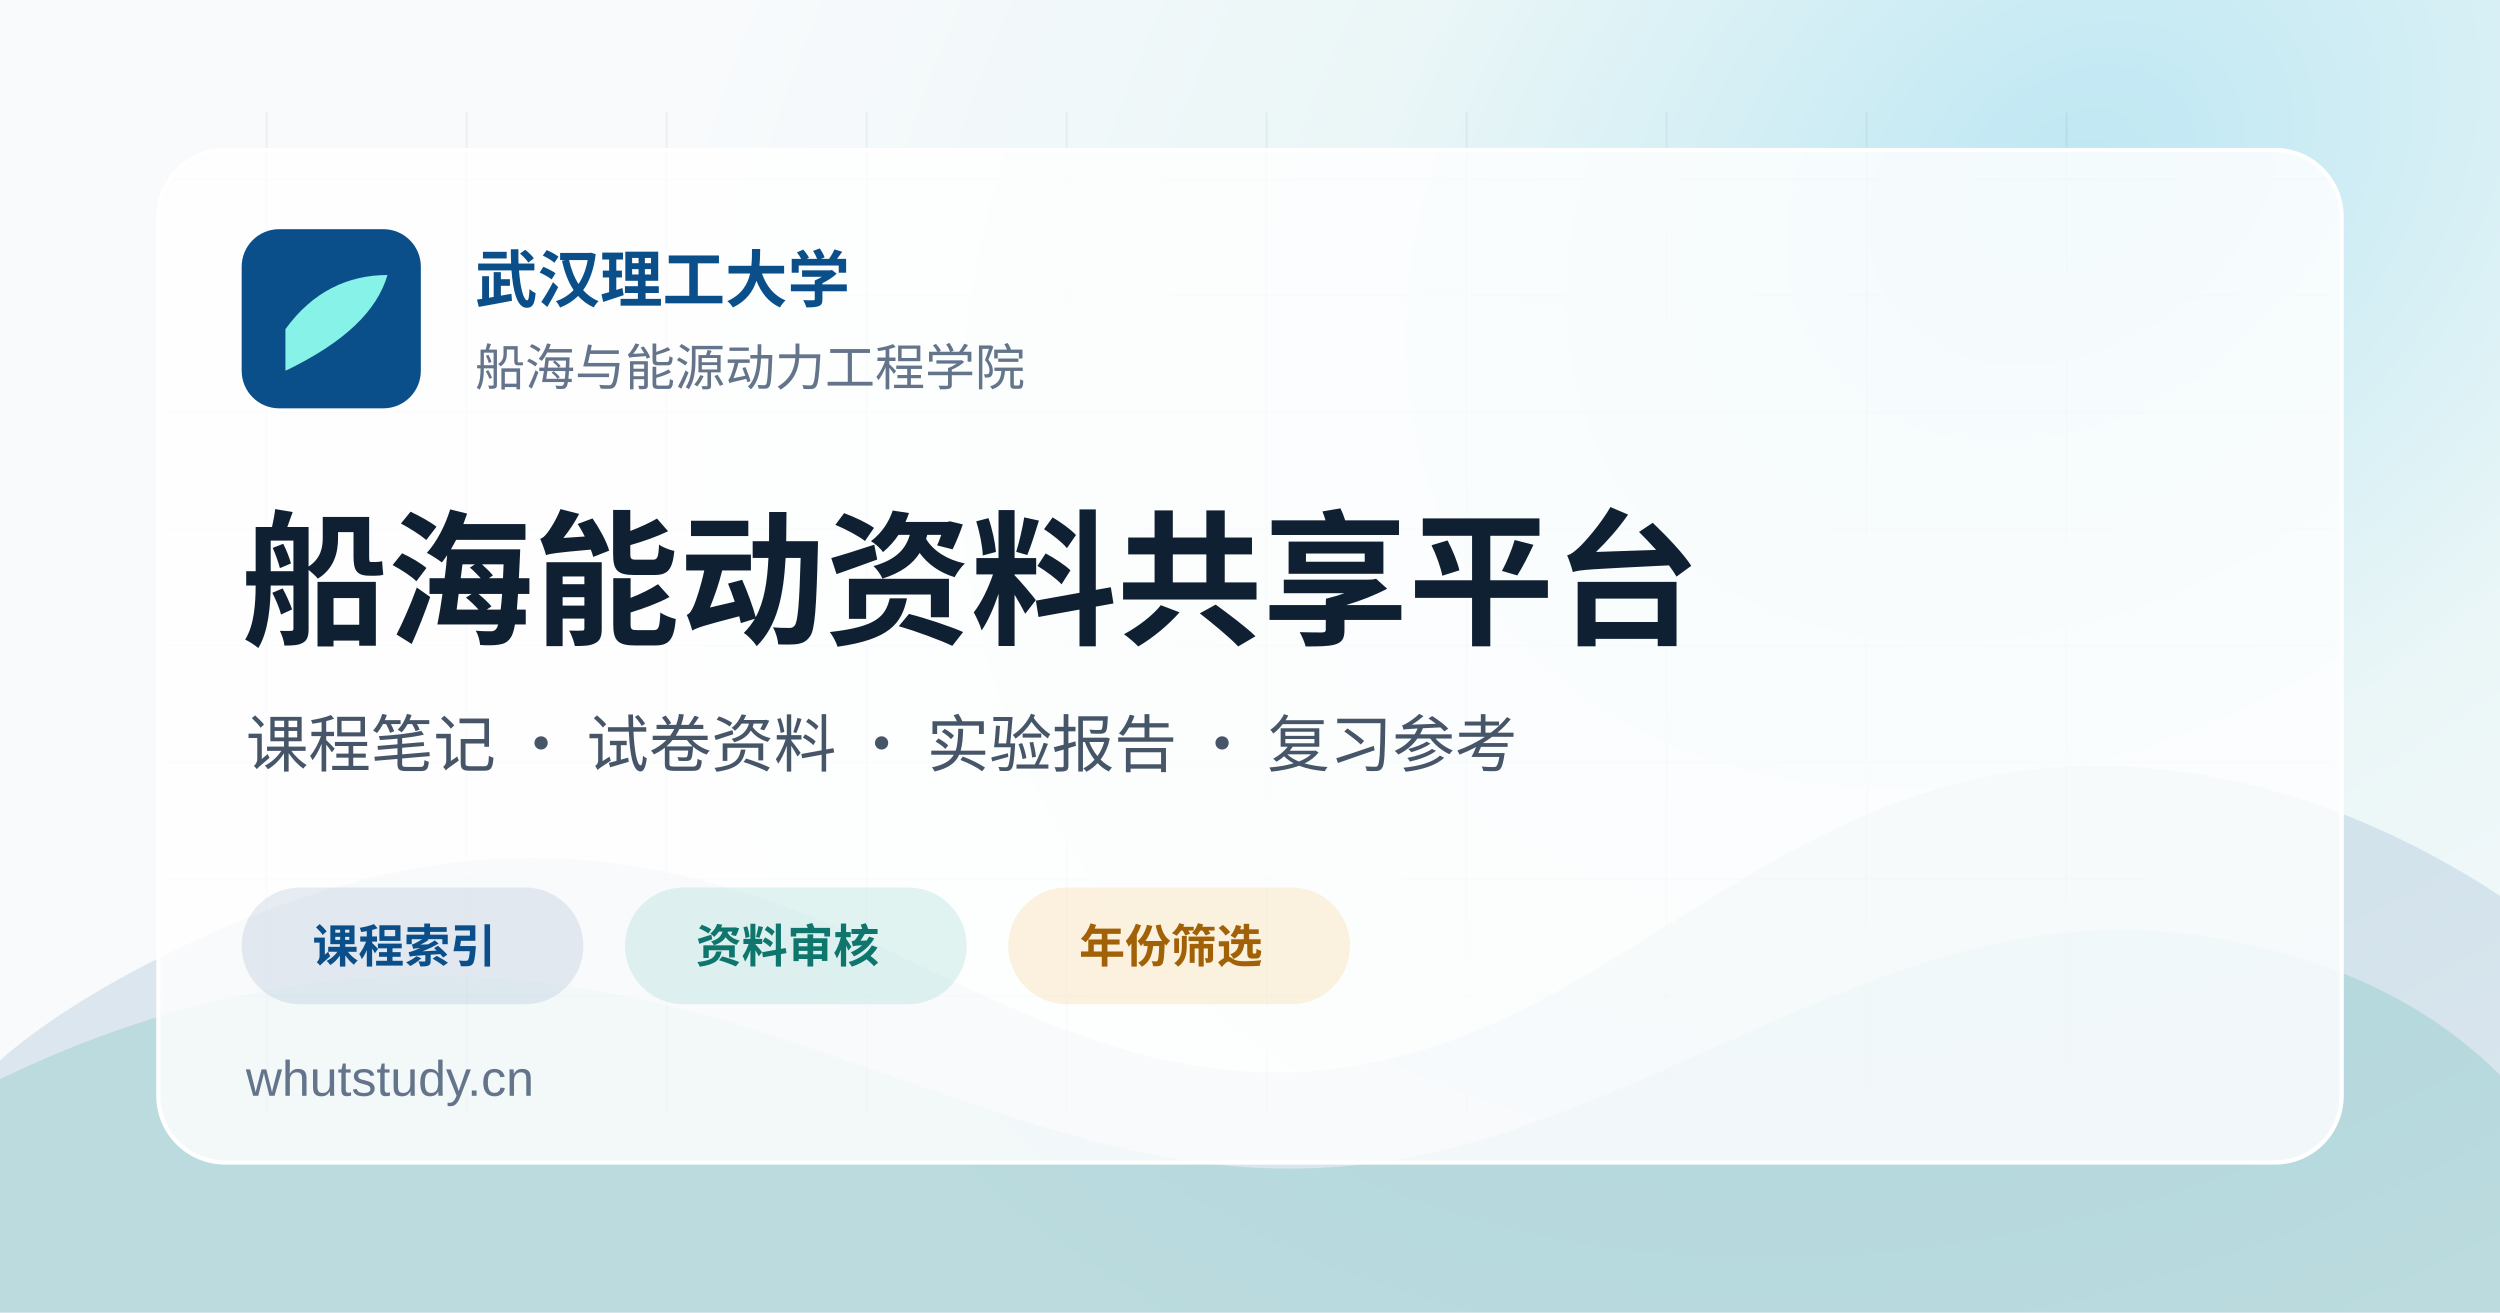
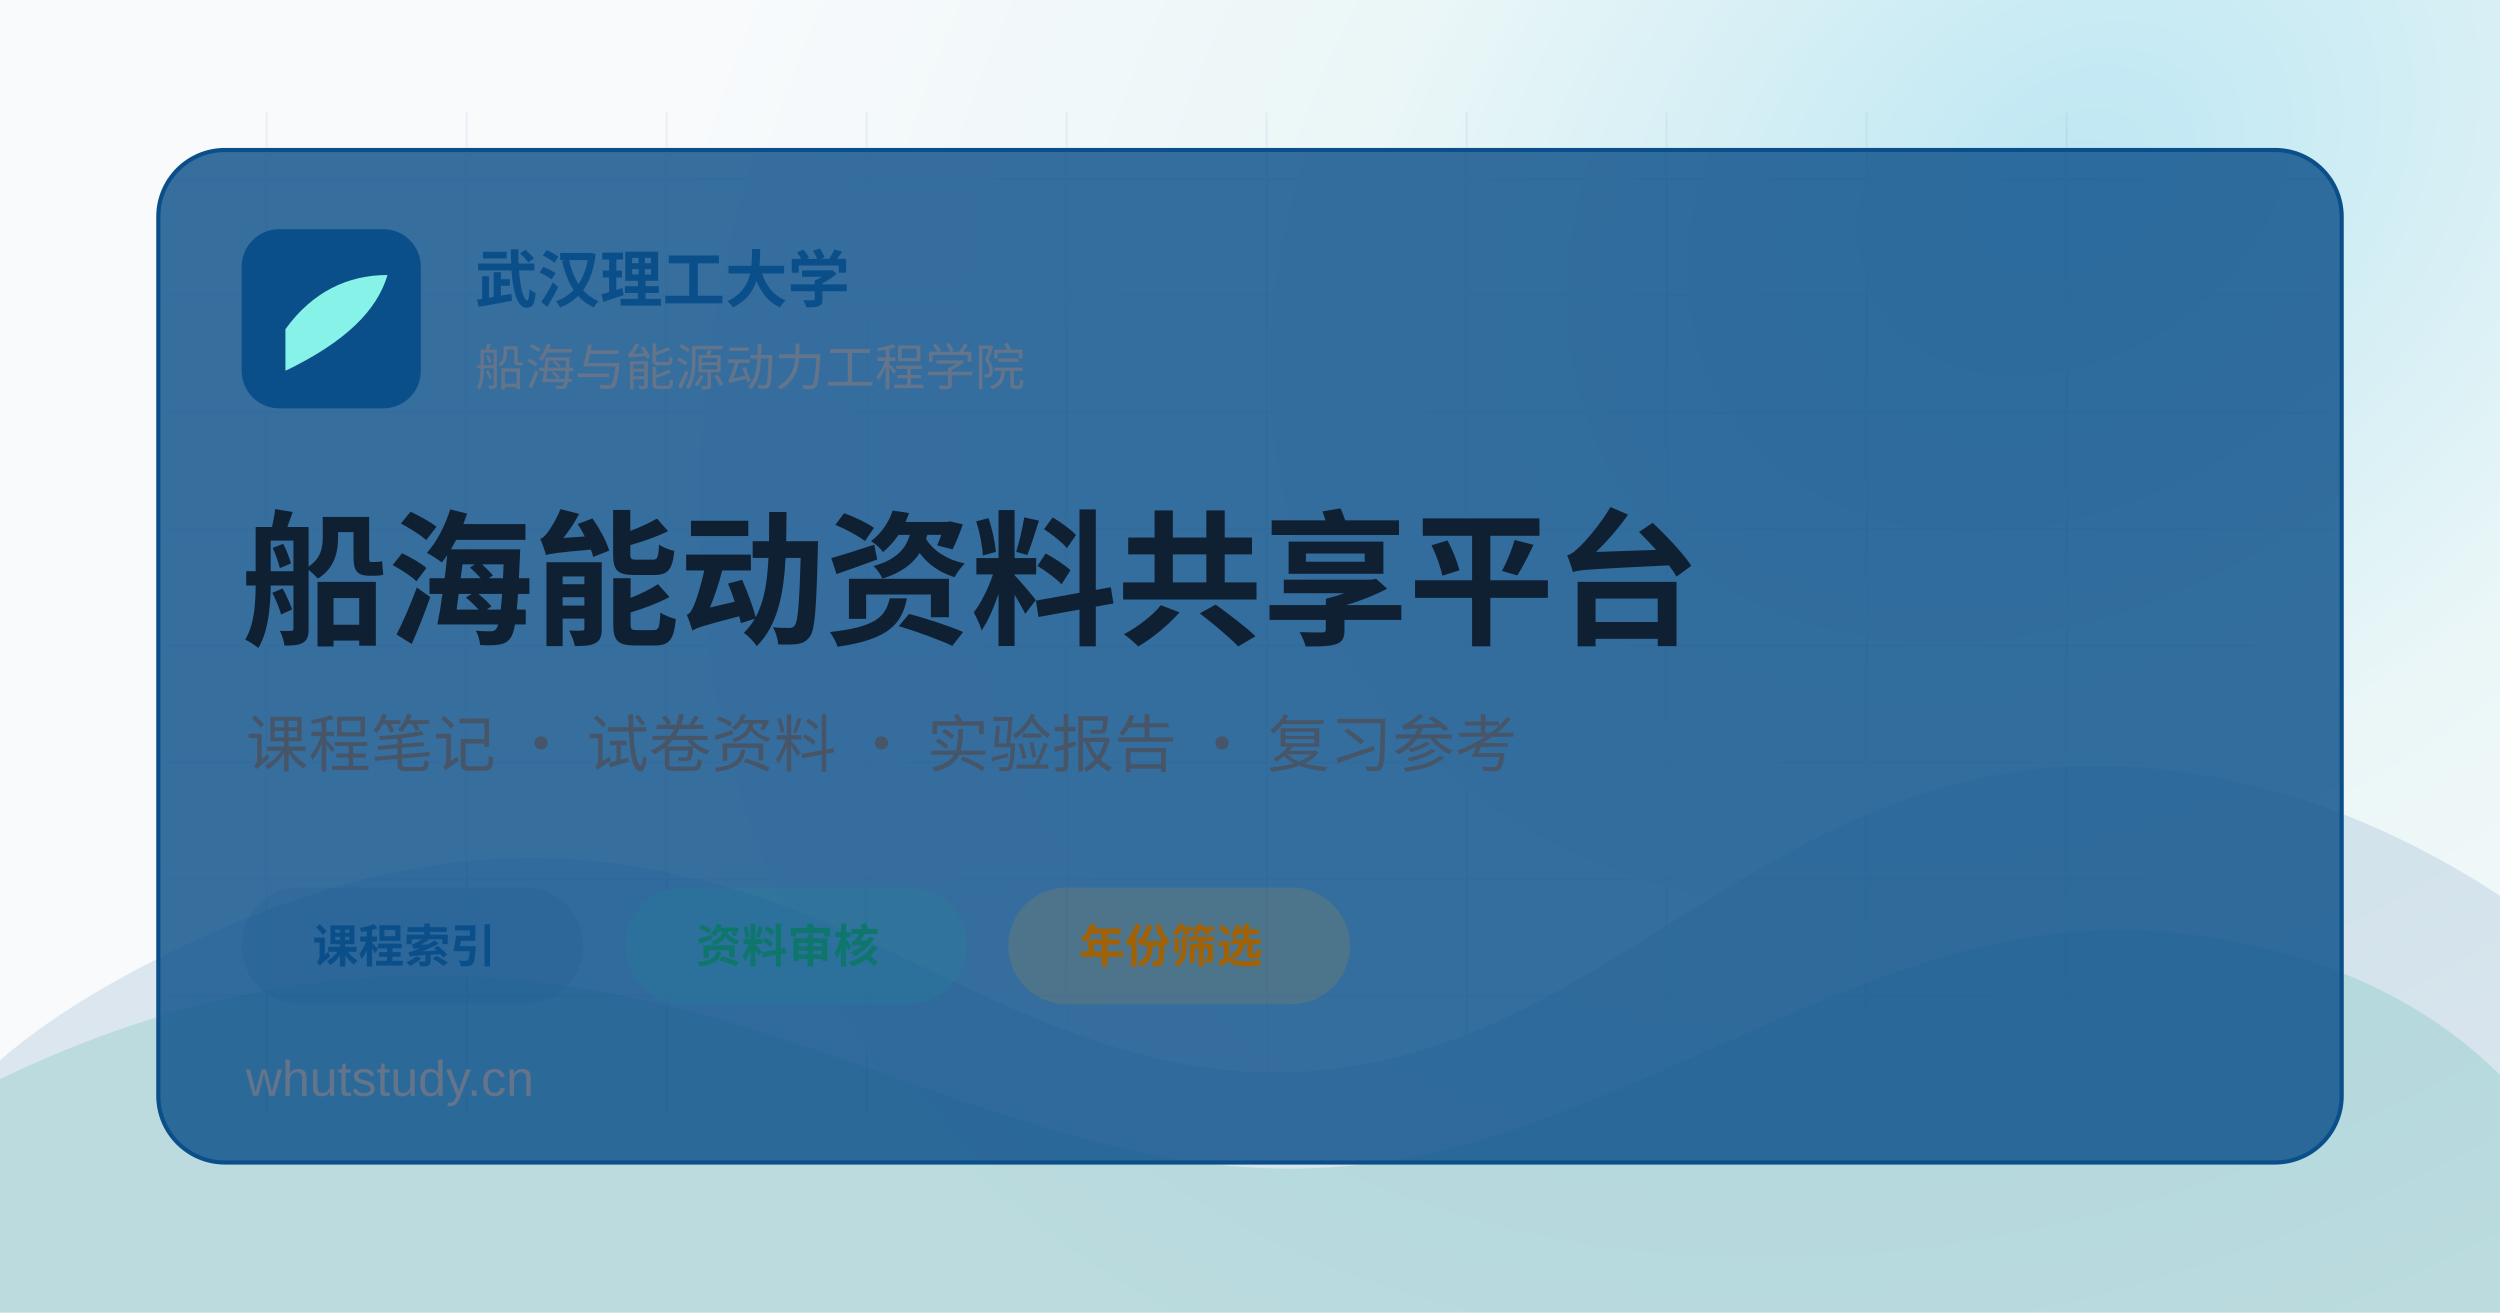
<svg xmlns="http://www.w3.org/2000/svg" width="1200" height="630" viewBox="0 0 1200 630" fill="none">
  <rect width="1200" height="630" fill="#F5FAFC" />
  <path d="M0 0H1200V630H0V0Z" fill="url(#bg)" />
  <path d="M72 462C178 408 265 398 362 430C458 461 545 538 668 508C792 479 872 353 1035 369C1105 376 1162 405 1200 430V630H0V509C17 494 41 478 72 462Z" fill="#0B4F8A" fill-opacity=".12" />
  <path d="M-16 526C123 454 243 457 361 494C497 537 587 589 724 543C845 502 934 432 1055 449C1132 460 1176 492 1200 516V630H-16V526Z" fill="#0F9F8F" fill-opacity=".16" />
  <g opacity=".48">
    <path d="M80 86H1120" stroke="#0B4F8A" stroke-opacity=".12" />
    <path d="M80 142H1120" stroke="#0B4F8A" stroke-opacity=".12" />
    <path d="M80 198H1120" stroke="#0B4F8A" stroke-opacity=".12" />
    <path d="M80 254H1120" stroke="#0B4F8A" stroke-opacity=".12" />
    <path d="M80 310H1120" stroke="#0B4F8A" stroke-opacity=".12" />
    <path d="M80 366H1120" stroke="#0B4F8A" stroke-opacity=".12" />
    <path d="M80 422H1120" stroke="#0B4F8A" stroke-opacity=".12" />
    <path d="M80 478H1120" stroke="#0B4F8A" stroke-opacity=".12" />
    <path d="M128 54V534" stroke="#0B4F8A" stroke-opacity=".12" />
    <path d="M224 54V534" stroke="#0B4F8A" stroke-opacity=".12" />
    <path d="M320 54V534" stroke="#0B4F8A" stroke-opacity=".12" />
    <path d="M416 54V534" stroke="#0B4F8A" stroke-opacity=".12" />
    <path d="M512 54V534" stroke="#0B4F8A" stroke-opacity=".12" />
    <path d="M608 54V534" stroke="#0B4F8A" stroke-opacity=".12" />
    <path d="M704 54V534" stroke="#0B4F8A" stroke-opacity=".12" />
    <path d="M800 54V534" stroke="#0B4F8A" stroke-opacity=".12" />
    <path d="M896 54V534" stroke="#0B4F8A" stroke-opacity=".12" />
    <path d="M992 54V534" stroke="#0B4F8A" stroke-opacity=".12" />
  </g>
-   <rect x="76" y="72" width="1048" height="486" rx="32" fill="white" fill-opacity=".82" stroke="white" stroke-width="2" />
+   <rect x="76" y="72" width="1048" height="486" rx="32" fill="#0B4F8A" fill-opacity=".82" stroke="#0B4F8A" stroke-width="2" />
  <rect x="116" y="110" width="86" height="86" rx="18" fill="#0B4F8A" />
  <path d="M137 158C150 140 167 132 186 132C181 149 166 164 137 178V158Z" fill="#86F2E8" />
  <path d="M137 178C160 173 180 165 195 150C191 177 170 190 137 190V178Z" fill="#0B4F8A" />
  <text x="228" y="145" fill="#0B4F8A" font-family="Microsoft YaHei, Noto Sans CJK SC, Arial, sans-serif" font-size="30" font-weight="700">武汉理工大学</text>
  <text x="228" y="185" fill="#64748B" font-family="Microsoft YaHei, Noto Sans CJK SC, Arial, sans-serif" font-size="24">船海与能源动力工程学院</text>
  <text x="116" y="304" fill="#102033" font-family="Microsoft YaHei, Noto Sans CJK SC, Arial, sans-serif" font-size="70" font-weight="800">船海能动资料共享平台</text>
  <text x="118" y="368" fill="#475569" font-family="Microsoft YaHei, Noto Sans CJK SC, Arial, sans-serif" font-size="30">课程笔记 · 试卷资料 · 实验报告 · 复习参考</text>
  <g>
    <rect x="116" y="426" width="164" height="56" rx="28" fill="#0B4F8A" fill-opacity=".1" />
    <text x="150" y="462" fill="#0B4F8A" font-family="Microsoft YaHei, Noto Sans CJK SC, Arial, sans-serif" font-size="22" font-weight="700">课程索引</text>
    <rect x="300" y="426" width="164" height="56" rx="28" fill="#0F9F8F" fill-opacity=".12" />
    <text x="334" y="462" fill="#0F766E" font-family="Microsoft YaHei, Noto Sans CJK SC, Arial, sans-serif" font-size="22" font-weight="700">资料审核</text>
    <rect x="484" y="426" width="164" height="56" rx="28" fill="#F59E0B" fill-opacity=".13" />
    <text x="518" y="462" fill="#A16207" font-family="Microsoft YaHei, Noto Sans CJK SC, Arial, sans-serif" font-size="22" font-weight="700">年份筛选</text>
  </g>
  <text x="118" y="526" fill="#64748B" font-family="Arial, sans-serif" font-size="24">whutstudy.cn</text>
  <defs>
    <radialGradient id="bg" cx="0" cy="0" r="1" gradientUnits="userSpaceOnUse" gradientTransform="translate(1000 86) rotate(145) scale(760 570)">
      <stop stop-color="#BEE7F3" />
      <stop offset=".5" stop-color="#EAF6F7" />
      <stop offset="1" stop-color="#F8FAFC" />
    </radialGradient>
  </defs>
</svg>
